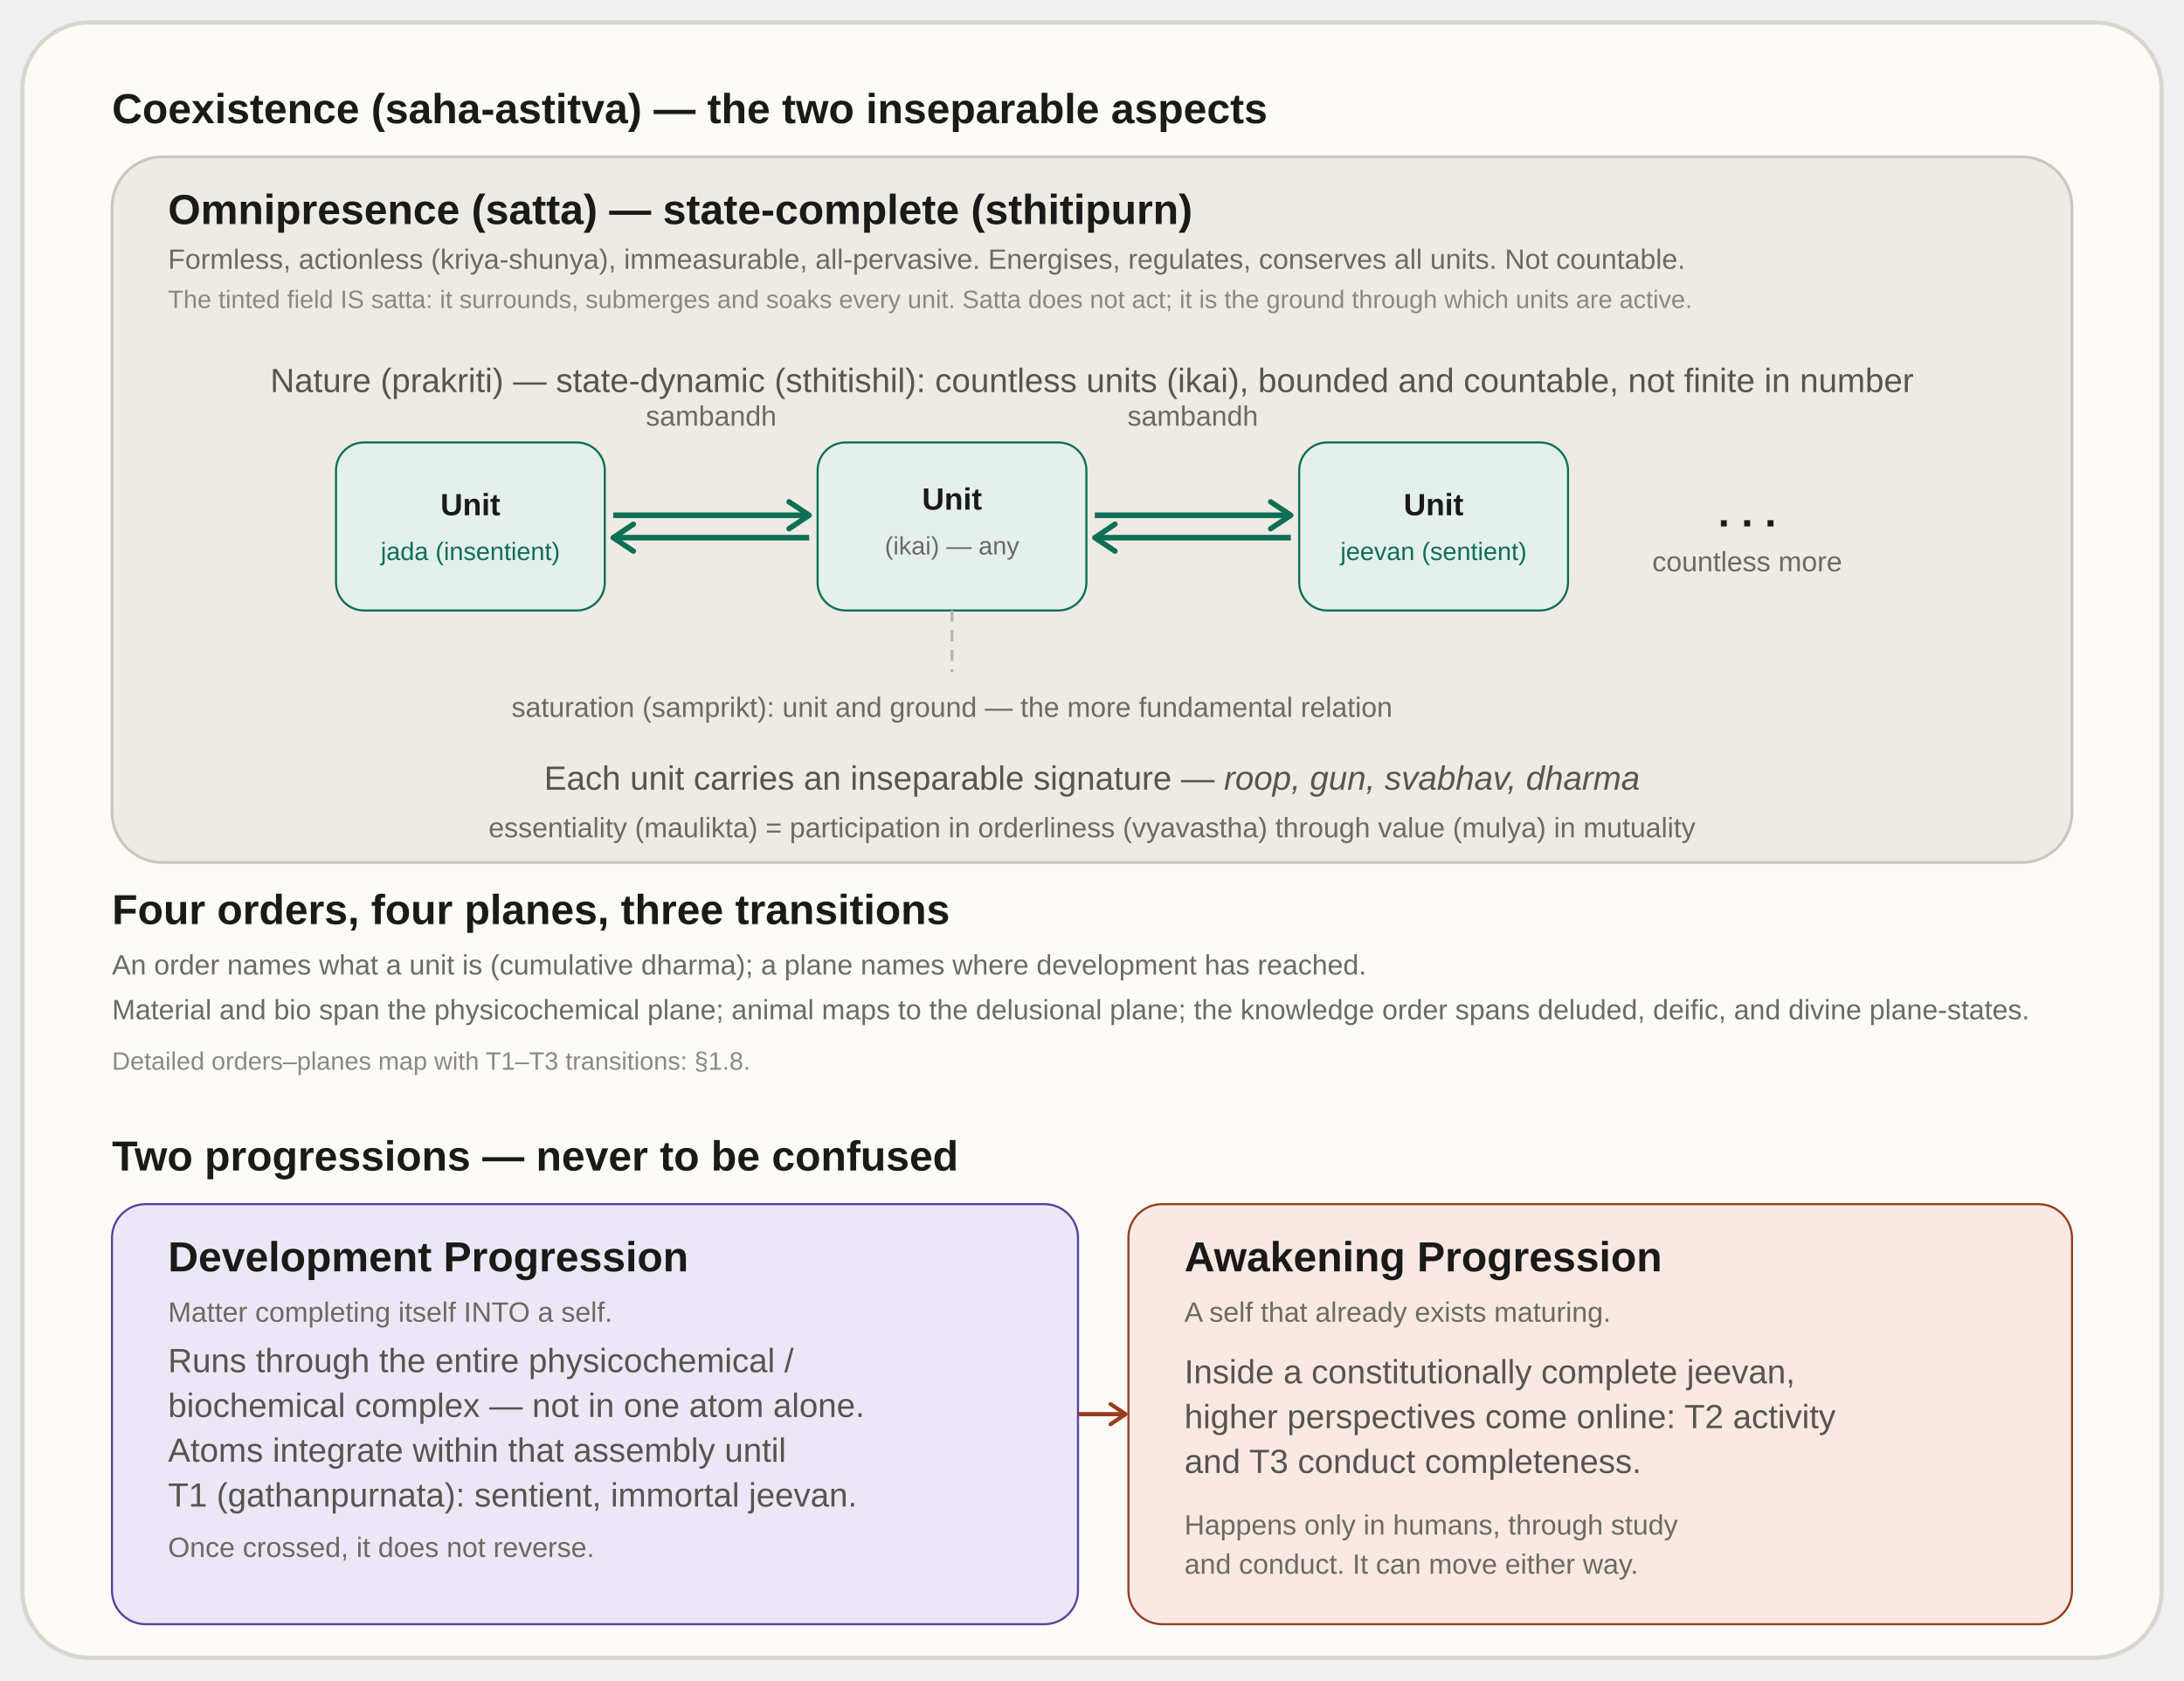
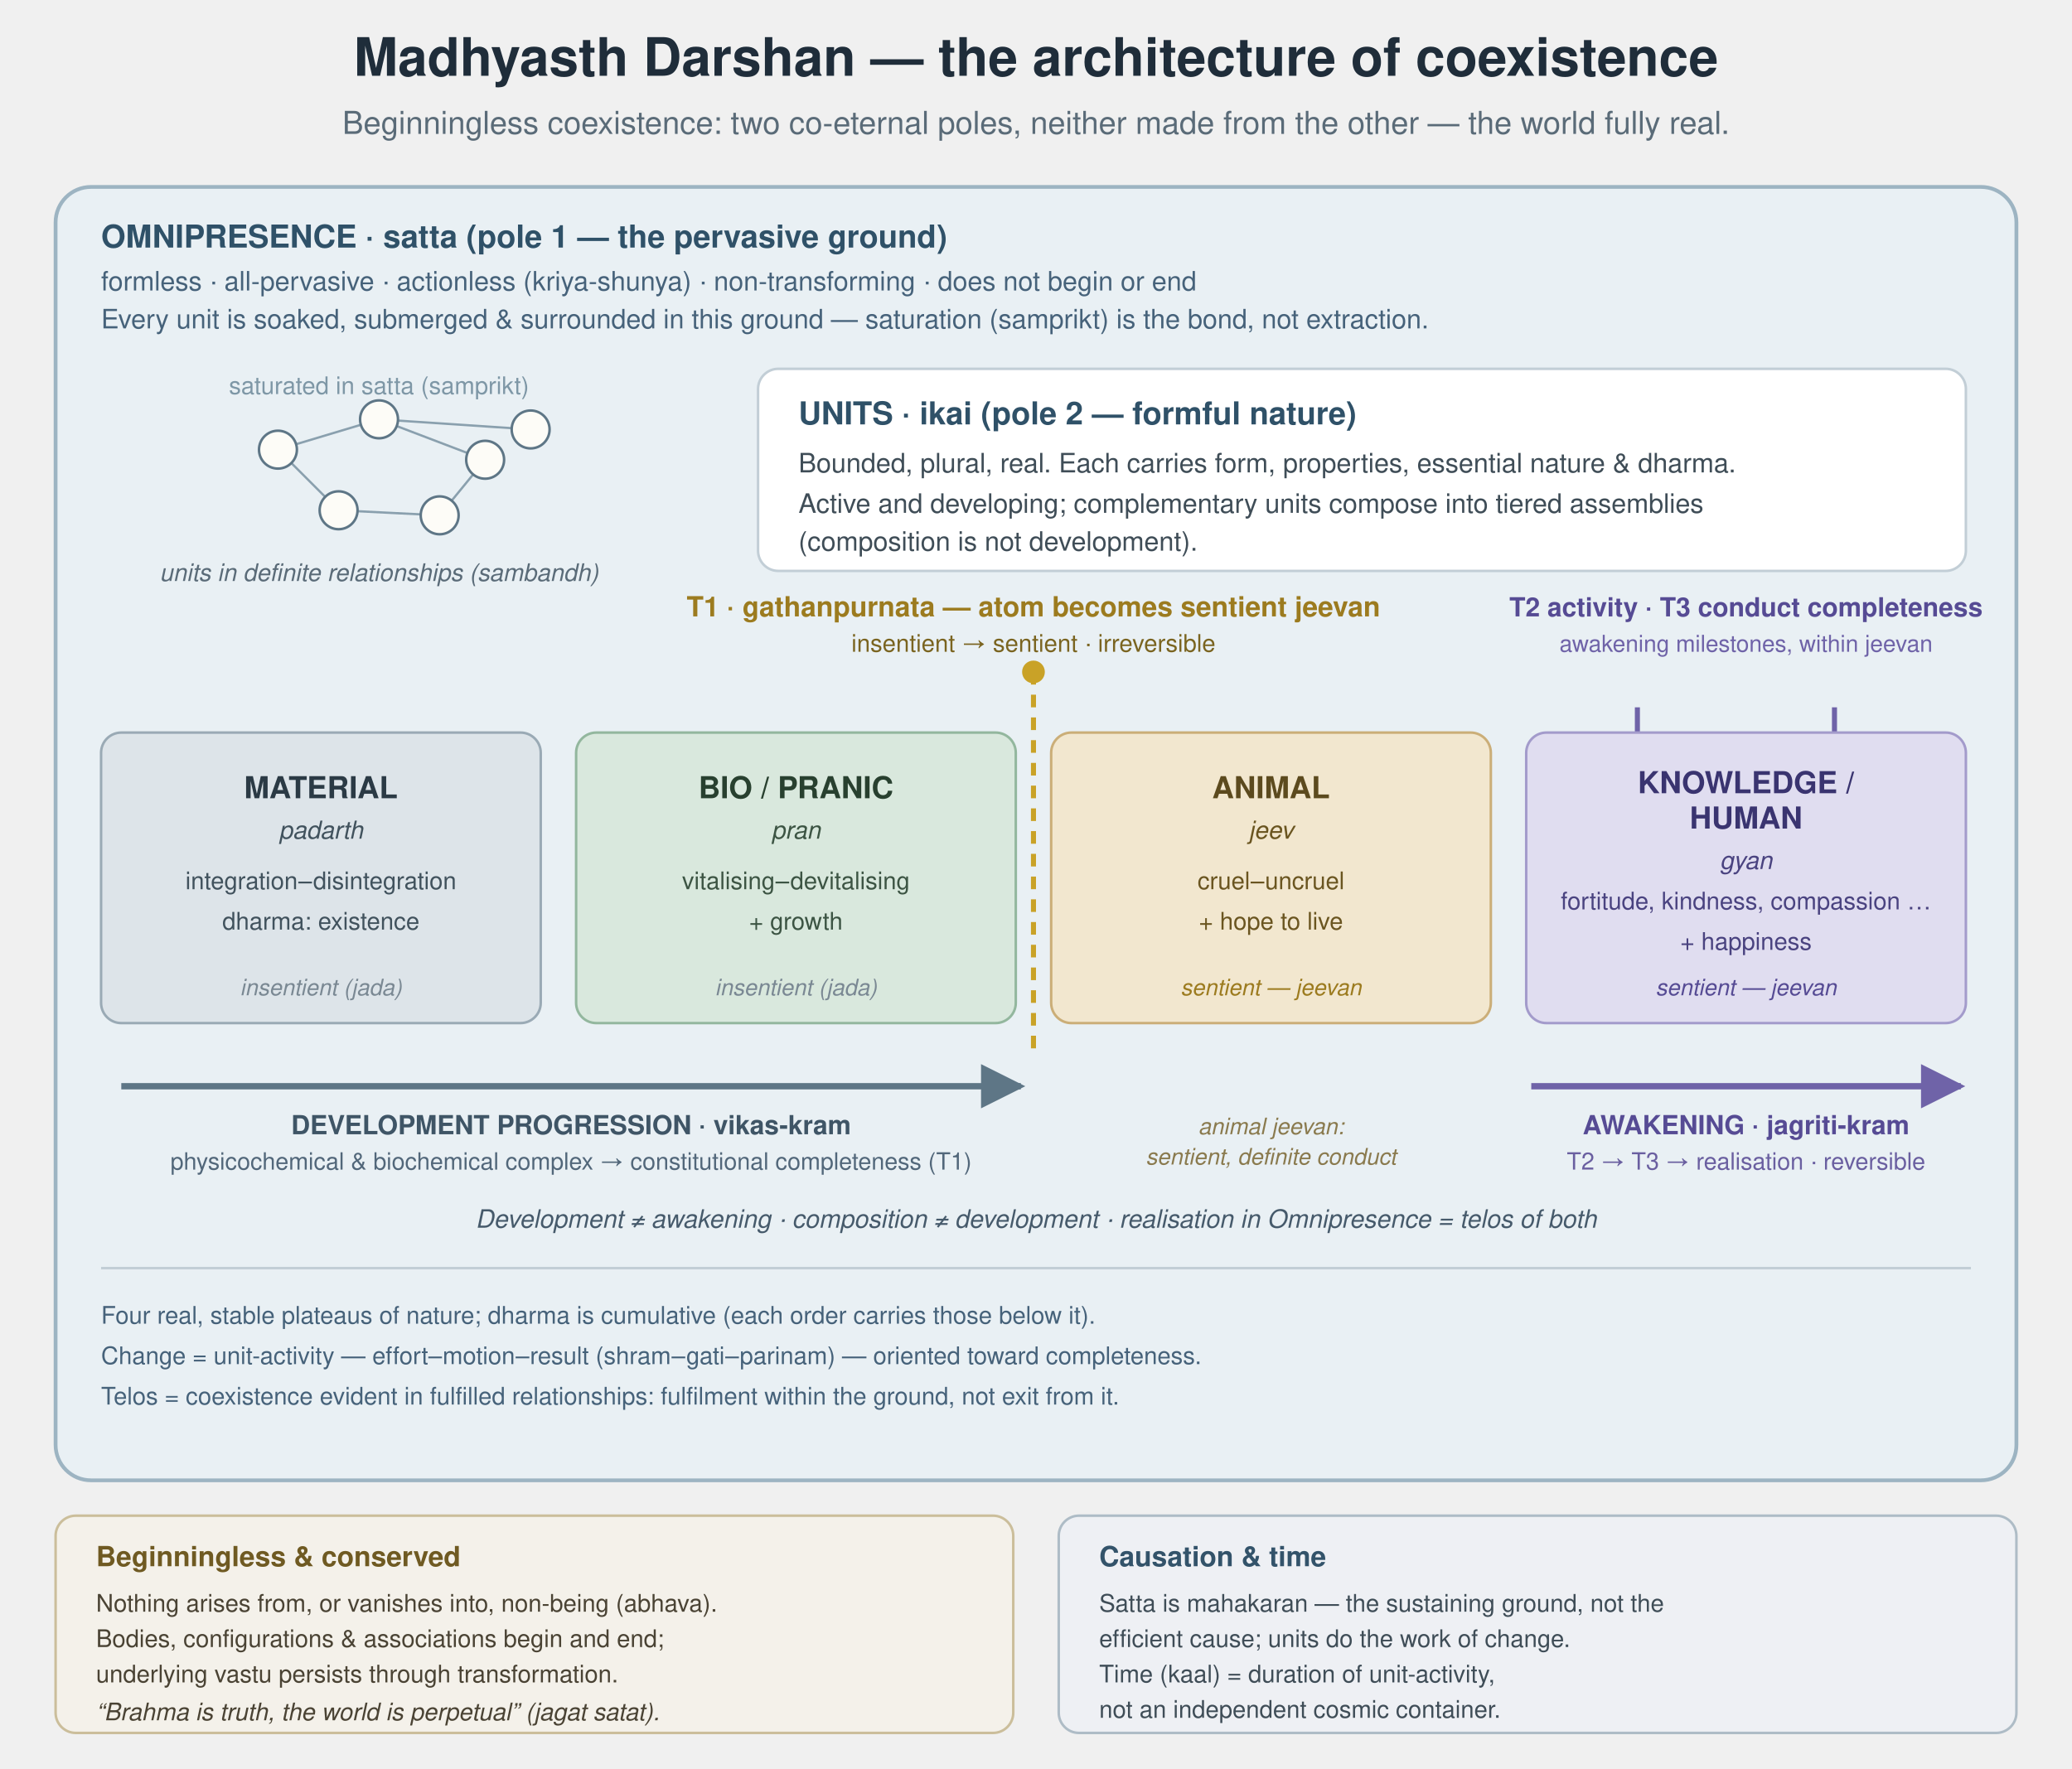
- <svg xmlns="http://www.w3.org/2000/svg" width="780" height="600" viewBox="0 0 780 600" role="img">
-   <style>
-   .th       { font-family: 'Helvetica Neue', Arial, sans-serif; font-weight: 600; font-size: 15px; fill: #1A1A18; }
-   .ts       { font-family: 'Helvetica Neue', Arial, sans-serif; font-weight: 400; font-size: 12px; fill: #56554F; }
-   .txs      { font-family: 'Helvetica Neue', Arial, sans-serif; font-weight: 400; font-size: 10px; fill: #6B6A63; }
-   .txs-dim  { font-family: 'Helvetica Neue', Arial, sans-serif; font-weight: 400; font-size: 9px;  fill: #8A8980; }
-   .unit-title { font-family: 'Helvetica Neue', Arial, sans-serif; font-weight: 600; font-size: 11px; fill: #1A1A18; }
-   .unit-tag   { font-family: 'Helvetica Neue', Arial, sans-serif; font-weight: 500; font-size: 9px;  fill: #0F6E56; }
-   .unit-line  { font-family: 'Helvetica Neue', Arial, sans-serif; font-weight: 400; font-size: 9px;  fill: #6B6A63; }
-   .band     { font-family: 'Helvetica Neue', Arial, sans-serif; font-weight: 600; font-size: 10px; }
-   .stagenum { font-family: 'Helvetica Neue', Arial, sans-serif; font-weight: 700; font-size: 11px; fill: #FCFBF8; }
-   .frame { fill: #FCFBF8; stroke: #D8D6CD; stroke-width: 1.5; }
-   .satta-field { fill: #EDEBE3; stroke: #C9C6BB; stroke-width: 1; }
-   .c-teal   rect { fill: #E3F0EC; stroke: #0F6E56; }
-   .c-blue   rect { fill: #E7F0F9; stroke: #185FA5; }
-   .c-purple rect { fill: #ECE7F6; stroke: #5B3FA0; }
-   .c-gold   rect { fill: #F5F0E3; stroke: #8A6D1A; }
-   .c-sage   rect { fill: #E8F0E4; stroke: #4A7A3A; }
-   .arr-teal   { stroke: #0F6E56; stroke-width: 2;   fill: none; }
-   .arr-purple { stroke: #5B3FA0; stroke-width: 1.5; fill: none; }
-   .arr-coral  { stroke: #993C1D; stroke-width: 1.5; fill: none; }
-   .sat-link   { stroke: #B7B5AC; stroke-width: 1;   fill: none; stroke-dasharray: 4 3; }
-   .bracket    { stroke: #56554F; stroke-width: 1.25; fill: none; }
- </style>
+ <svg xmlns="http://www.w3.org/2000/svg" width="820" height="700" viewBox="0 0 820 700" role="img" font-family="Helvetica, Arial, sans-serif">
  <defs>
-     <marker id="ar-teal" viewBox="0 0 10 10" refX="8" refY="5" markerWidth="6" markerHeight="6" orient="auto-start-reverse">
-       <path d="M2 1L8 5L2 9" fill="none" stroke="#0F6E56" stroke-width="1.6" stroke-linecap="round" stroke-linejoin="round" />
+     <marker id="ahSteel" viewBox="0 0 10 10" refX="9" refY="5" markerWidth="7" markerHeight="7" orient="auto-start-reverse">
+       <path d="M0,0 L10,5 L0,10 z" fill="#5E7686" />
    </marker>
-     <marker id="ar-purple" viewBox="0 0 10 10" refX="8" refY="5" markerWidth="6" markerHeight="6" orient="auto-start-reverse">
-       <path d="M2 1L8 5L2 9" fill="none" stroke="#5B3FA0" stroke-width="1.6" stroke-linecap="round" stroke-linejoin="round" />
-     </marker>
-     <marker id="ar-coral" viewBox="0 0 10 10" refX="8" refY="5" markerWidth="6" markerHeight="6" orient="auto-start-reverse">
-       <path d="M2 1L8 5L2 9" fill="none" stroke="#993C1D" stroke-width="1.6" stroke-linecap="round" stroke-linejoin="round" />
+     <marker id="ahIndigo" viewBox="0 0 10 10" refX="9" refY="5" markerWidth="7" markerHeight="7" orient="auto-start-reverse">
+       <path d="M0,0 L10,5 L0,10 z" fill="#6F63A8" />
    </marker>
  </defs>
-   <rect class="frame" x="8" y="8" width="764" height="584" rx="24" />
-   <text class="th" x="40" y="44">Coexistence (saha-astitva) — the two inseparable aspects</text>
-   <rect class="satta-field" x="40" y="56" width="700" height="252" rx="18" />
-   <text class="th" x="60" y="80">Omnipresence (satta) — state-complete (sthitipurn)</text>
-   <text class="txs" x="60" y="96">Formless, actionless (kriya-shunya), immeasurable, all-pervasive. Energises, regulates, conserves all units. Not countable.</text>
-   <text class="txs-dim" x="60" y="110">The tinted field IS satta: it surrounds, submerges and soaks every unit. Satta does not act; it is the ground through which units are active.</text>
-   <text class="ts" x="390" y="140" text-anchor="middle">Nature (prakriti) — state-dynamic (sthitishil): countless units (ikai), bounded and countable, not finite in number</text>
-   <g class="c-teal">
-     <rect x="120" y="158" width="96" height="60" rx="10" stroke-width="0.75" />
-     <text class="unit-title" x="168" y="184" text-anchor="middle">Unit</text>
-     <text class="unit-tag" x="168" y="200" text-anchor="middle">jada (insentient)</text>
-   </g>
-   <g class="c-teal">
-     <rect x="292" y="158" width="96" height="60" rx="10" stroke-width="0.75" />
-     <text class="unit-title" x="340" y="182" text-anchor="middle">Unit</text>
-     <text class="unit-line" x="340" y="198" text-anchor="middle">(ikai) — any</text>
-   </g>
-   <g class="c-teal">
-     <rect x="464" y="158" width="96" height="60" rx="10" stroke-width="0.75" />
-     <text class="unit-title" x="512" y="184" text-anchor="middle">Unit</text>
-     <text class="unit-tag" x="512" y="200" text-anchor="middle">jeevan (sentient)</text>
-   </g>
-   <text class="th" x="624" y="188" text-anchor="middle" fill="#6B6A63">. . .</text>
-   <text class="txs" x="624" y="204" text-anchor="middle">countless more</text>
-   <line x1="219" y1="184" x2="289" y2="184" class="arr-teal" marker-end="url(#ar-teal)" />
-   <line x1="289" y1="192" x2="219" y2="192" class="arr-teal" marker-end="url(#ar-teal)" />
-   <text class="txs" x="254" y="152" text-anchor="middle">sambandh</text>
-   <line x1="391" y1="184" x2="461" y2="184" class="arr-teal" marker-end="url(#ar-teal)" />
-   <line x1="461" y1="192" x2="391" y2="192" class="arr-teal" marker-end="url(#ar-teal)" />
-   <text class="txs" x="426" y="152" text-anchor="middle">sambandh</text>
-   <line x1="340" y1="218" x2="340" y2="240" class="sat-link" />
-   <text class="txs" x="340" y="256" text-anchor="middle">saturation (samprikt): unit and ground — the more fundamental relation</text>
-   <text class="ts" x="390" y="282" text-anchor="middle">Each unit carries an inseparable signature — <tspan font-style="italic">roop, gun, svabhav, dharma</tspan>
-   </text>
-   <text class="txs" x="390" y="299" text-anchor="middle">essentiality (maulikta) = participation in orderliness (vyavastha) through value (mulya) in mutuality</text>
-   <text class="th" x="40" y="330">Four orders, four planes, three transitions</text>
-   <text class="txs" x="40" y="348">An order names what a unit is (cumulative dharma); a plane names where development has reached.</text>
-   <text class="txs" x="40" y="364">Material and bio span the physicochemical plane; animal maps to the delusional plane; the knowledge order spans deluded, deific, and divine plane-states.</text>
-   <text class="txs-dim" x="40" y="382">Detailed orders–planes map with T1–T3 transitions: §1.8.</text>
-   <text class="th" x="40" y="418">Two progressions — never to be confused</text>
-   <g class="c-purple">
-     <rect x="40" y="430" width="345" height="150" rx="12" stroke-width="0.75" />
-   </g>
-   <text class="th" x="60" y="454" fill="#5B3FA0">Development Progression</text>
-   <text class="txs" x="60" y="472">Matter completing itself INTO a self.</text>
-   <text class="ts" x="60" y="490">Runs through the entire physicochemical /</text>
-   <text class="ts" x="60" y="506">biochemical complex — not in one atom alone.</text>
-   <text class="ts" x="60" y="522">Atoms integrate within that assembly until</text>
-   <text class="ts" x="60" y="538">T1 (gathanpurnata): sentient, immortal jeevan.</text>
-   <text class="txs" x="60" y="556">Once crossed, it does not reverse.</text>
-   <g class="c-coral">
-     <rect x="403" y="430" width="337" height="150" rx="12" fill="#F9E9E2" stroke="#993C1D" stroke-width="0.75" />
-   </g>
-   <text class="th" x="423" y="454" fill="#993C1D">Awakening Progression</text>
-   <text class="txs" x="423" y="472">A self that already exists maturing.</text>
-   <text class="ts" x="423" y="494">Inside a constitutionally complete jeevan,</text>
-   <text class="ts" x="423" y="510">higher perspectives come online: T2 activity</text>
-   <text class="ts" x="423" y="526">and T3 conduct completeness.</text>
-   <text class="txs" x="423" y="548">Happens only in humans, through study</text>
-   <text class="txs" x="423" y="562">and conduct. It can move either way.</text>
-   <line x1="385" y1="505" x2="402" y2="505" class="arr-coral" marker-end="url(#ar-coral)" />
+   <text x="410" y="30" text-anchor="middle" font-size="21" font-weight="700" fill="#1F2D3A">Madhyasth Darshan — the architecture of coexistence</text>
+   <text x="410" y="53" text-anchor="middle" font-size="12.5" fill="#5A6B78">Beginningless coexistence: two co-eternal poles, neither made from the other — the world fully real.</text>
+   <rect x="22" y="74" width="776" height="512" rx="14" fill="#E9F0F4" stroke="#9DB4C2" stroke-width="1.5" />
+   <text x="40" y="98" font-size="12.5" font-weight="700" fill="#2F5168">OMNIPRESENCE · satta  (pole 1 — the pervasive ground)</text>
+   <text x="40" y="115" font-size="10.6" fill="#46627A">formless · all-pervasive · actionless (kriya-shunya) · non-transforming · does not begin or end</text>
+   <text x="40" y="130" font-size="10.6" fill="#46627A">Every unit is soaked, submerged &amp; surrounded in this ground — saturation (samprikt) is the bond, not extraction.</text>
+   <text x="150" y="156" text-anchor="middle" font-size="9.6" fill="#7E97A6">saturated in satta (samprikt)</text>
+   <line x1="110" y1="178" x2="150" y2="166" stroke="#8AA0AE" stroke-width="0.9" />
+   <line x1="150" y1="166" x2="192" y2="182" stroke="#8AA0AE" stroke-width="0.9" />
+   <line x1="110" y1="178" x2="134" y2="202" stroke="#8AA0AE" stroke-width="0.9" />
+   <line x1="134" y1="202" x2="174" y2="204" stroke="#8AA0AE" stroke-width="0.9" />
+   <line x1="192" y1="182" x2="174" y2="204" stroke="#8AA0AE" stroke-width="0.9" />
+   <line x1="150" y1="166" x2="210" y2="170" stroke="#8AA0AE" stroke-width="0.9" />
+   <circle cx="110" cy="178" r="7.5" fill="#FDFCF7" stroke="#5E7686" stroke-width="1" />
+   <circle cx="150" cy="166" r="7.5" fill="#FDFCF7" stroke="#5E7686" stroke-width="1" />
+   <circle cx="192" cy="182" r="7.5" fill="#FDFCF7" stroke="#5E7686" stroke-width="1" />
+   <circle cx="134" cy="202" r="7.5" fill="#FDFCF7" stroke="#5E7686" stroke-width="1" />
+   <circle cx="174" cy="204" r="7.5" fill="#FDFCF7" stroke="#5E7686" stroke-width="1" />
+   <circle cx="210" cy="170" r="7.5" fill="#FDFCF7" stroke="#5E7686" stroke-width="1" />
+   <text x="150" y="230" text-anchor="middle" font-size="9.6" font-style="italic" fill="#5A6B78">units in definite relationships (sambandh)</text>
+   <rect x="300" y="146" width="478" height="80" rx="8" fill="#FFFFFF" stroke="#C2CED6" stroke-width="1" />
+   <text x="316" y="168" font-size="12.5" font-weight="700" fill="#2F5168">UNITS · ikai  (pole 2 — formful nature)</text>
+   <text x="316" y="187" font-size="10.6" fill="#3F4D57">Bounded, plural, real. Each carries form, properties, essential nature &amp; dharma.</text>
+   <text x="316" y="203" font-size="10.6" fill="#3F4D57">Active and developing; complementary units compose into tiered assemblies</text>
+   <text x="316" y="218" font-size="10.6" fill="#3F4D57">(composition is not development).</text>
+   <text x="409" y="244" text-anchor="middle" font-size="11" font-weight="700" fill="#9C7B1F">T1 · gathanpurnata — atom becomes sentient jeevan</text>
+   <text x="409" y="258" text-anchor="middle" font-size="9.6" fill="#7A6420">insentient → sentient · irreversible</text>
+   <text x="691" y="244" text-anchor="middle" font-size="10.4" font-weight="700" fill="#564B94">T2 activity · T3 conduct completeness</text>
+   <text x="691" y="258" text-anchor="middle" font-size="9.2" fill="#6F63A8">awakening milestones, within jeevan</text>
+   <line x1="409" y1="266" x2="409" y2="416" stroke="#C9A227" stroke-width="2" stroke-dasharray="5 4" />
+   <circle cx="409" cy="266" r="4.5" fill="#C9A227" />
+   <line x1="648" y1="280" x2="648" y2="290" stroke="#6F63A8" stroke-width="2" />
+   <line x1="726" y1="280" x2="726" y2="290" stroke="#6F63A8" stroke-width="2" />
+   <rect x="40" y="290" width="174" height="115" rx="8" fill="#DDE4E9" stroke="#9AAAB5" stroke-width="1" />
+   <text x="127" y="316" text-anchor="middle" font-size="12" font-weight="700" fill="#2B3A45">MATERIAL</text>
+   <text x="127" y="332" text-anchor="middle" font-size="9.8" font-style="italic" fill="#41525D">padarth</text>
+   <text x="127" y="352" text-anchor="middle" font-size="9.6" fill="#41525D">integration–disintegration</text>
+   <text x="127" y="368" text-anchor="middle" font-size="9.6" fill="#41525D">dharma: existence</text>
+   <text x="127" y="394" text-anchor="middle" font-size="9" font-style="italic" fill="#7A8893">insentient (jada)</text>
+   <rect x="228" y="290" width="174" height="115" rx="8" fill="#D9E8DD" stroke="#93B79E" stroke-width="1" />
+   <text x="315" y="316" text-anchor="middle" font-size="12" font-weight="700" fill="#28402F">BIO / PRANIC</text>
+   <text x="315" y="332" text-anchor="middle" font-size="9.8" font-style="italic" fill="#3C5443">pran</text>
+   <text x="315" y="352" text-anchor="middle" font-size="9.6" fill="#3C5443">vitalising–devitalising</text>
+   <text x="315" y="368" text-anchor="middle" font-size="9.6" fill="#3C5443">+ growth</text>
+   <text x="315" y="394" text-anchor="middle" font-size="9" font-style="italic" fill="#7A8893">insentient (jada)</text>
+   <rect x="416" y="290" width="174" height="115" rx="8" fill="#F2E7CF" stroke="#CBAE78" stroke-width="1" />
+   <text x="503" y="316" text-anchor="middle" font-size="12" font-weight="700" fill="#5C4A1E">ANIMAL</text>
+   <text x="503" y="332" text-anchor="middle" font-size="9.8" font-style="italic" fill="#6A5520">jeev</text>
+   <text x="503" y="352" text-anchor="middle" font-size="9.6" fill="#6A5520">cruel–uncruel</text>
+   <text x="503" y="368" text-anchor="middle" font-size="9.6" fill="#6A5520">+ hope to live</text>
+   <text x="503" y="394" text-anchor="middle" font-size="9" font-style="italic" fill="#9C7B1F">sentient — jeevan</text>
+   <rect x="604" y="290" width="174" height="115" rx="8" fill="#E0DDF0" stroke="#A39BCB" stroke-width="1" />
+   <text x="691" y="314" text-anchor="middle" font-size="12" font-weight="700" fill="#3A3470">KNOWLEDGE /</text>
+   <text x="691" y="328" text-anchor="middle" font-size="12" font-weight="700" fill="#3A3470">HUMAN</text>
+   <text x="691" y="344" text-anchor="middle" font-size="9.8" font-style="italic" fill="#4A4380">gyan</text>
+   <text x="691" y="360" text-anchor="middle" font-size="9.6" fill="#4A4380">fortitude, kindness, compassion …</text>
+   <text x="691" y="376" text-anchor="middle" font-size="9.6" fill="#4A4380">+ happiness</text>
+   <text x="691" y="394" text-anchor="middle" font-size="9" font-style="italic" fill="#564B94">sentient — jeevan</text>
+   <line x1="48" y1="430" x2="404" y2="430" stroke="#5E7686" stroke-width="2.5" marker-end="url(#ahSteel)" />
+   <text x="226" y="449" text-anchor="middle" font-size="10.4" font-weight="700" fill="#3F5566">DEVELOPMENT PROGRESSION · vikas-kram</text>
+   <text x="226" y="463" text-anchor="middle" font-size="9.4" fill="#52677A">physicochemical &amp; biochemical complex → constitutional completeness (T1)</text>
+   <text x="503" y="449" text-anchor="middle" font-size="9" font-style="italic" fill="#8A7A4E">animal jeevan:</text>
+   <text x="503" y="461" text-anchor="middle" font-size="9" font-style="italic" fill="#8A7A4E">sentient, definite conduct</text>
+   <line x1="606" y1="430" x2="776" y2="430" stroke="#6F63A8" stroke-width="2.5" marker-end="url(#ahIndigo)" />
+   <text x="691" y="449" text-anchor="middle" font-size="10.4" font-weight="700" fill="#564B94">AWAKENING · jagriti-kram</text>
+   <text x="691" y="463" text-anchor="middle" font-size="9.4" fill="#6A5FA0">T2 → T3 → realisation · reversible</text>
+   <text x="410" y="486" text-anchor="middle" font-size="10" font-style="italic" fill="#465A6B">Development ≠ awakening   ·   composition ≠ development   ·   realisation in Omnipresence = telos of both</text>
+   <line x1="40" y1="502" x2="780" y2="502" stroke="#C2CED6" stroke-width="1" />
+   <text x="40" y="524" font-size="9.6" fill="#46627A">Four real, stable plateaus of nature; dharma is cumulative (each order carries those below it).</text>
+   <text x="40" y="540" font-size="9.6" fill="#46627A">Change = unit-activity — effort–motion–result (shram–gati–parinam) — oriented toward completeness.</text>
+   <text x="40" y="556" font-size="9.6" fill="#46627A">Telos = coexistence evident in fulfilled relationships: fulfilment within the ground, not exit from it.</text>
+   <rect x="22" y="600" width="379" height="86" rx="8" fill="#F4F1EA" stroke="#CBBE9B" stroke-width="1" />
+   <text x="38" y="620" font-size="11" font-weight="700" fill="#6F5A22">Beginningless &amp; conserved</text>
+   <text x="38" y="638" font-size="9.6" fill="#4A4334">Nothing arises from, or vanishes into, non-being (abhava).</text>
+   <text x="38" y="652" font-size="9.6" fill="#4A4334">Bodies, configurations &amp; associations begin and end;</text>
+   <text x="38" y="666" font-size="9.6" fill="#4A4334">underlying vastu persists through transformation.</text>
+   <text x="38" y="681" font-size="9.6" font-style="italic" fill="#4A4334">“Brahma is truth, the world is perpetual” (jagat satat).</text>
+   <rect x="419" y="600" width="379" height="86" rx="8" fill="#EEF0F4" stroke="#AEBCC6" stroke-width="1" />
+   <text x="435" y="620" font-size="11" font-weight="700" fill="#33536A">Causation &amp; time</text>
+   <text x="435" y="638" font-size="9.6" fill="#3F4D57">Satta is mahakaran — the sustaining ground, not the</text>
+   <text x="435" y="652" font-size="9.6" fill="#3F4D57">efficient cause; units do the work of change.</text>
+   <text x="435" y="666" font-size="9.6" fill="#3F4D57">Time (kaal) = duration of unit-activity,</text>
+   <text x="435" y="680" font-size="9.6" fill="#3F4D57">not an independent cosmic container.</text>
</svg>
